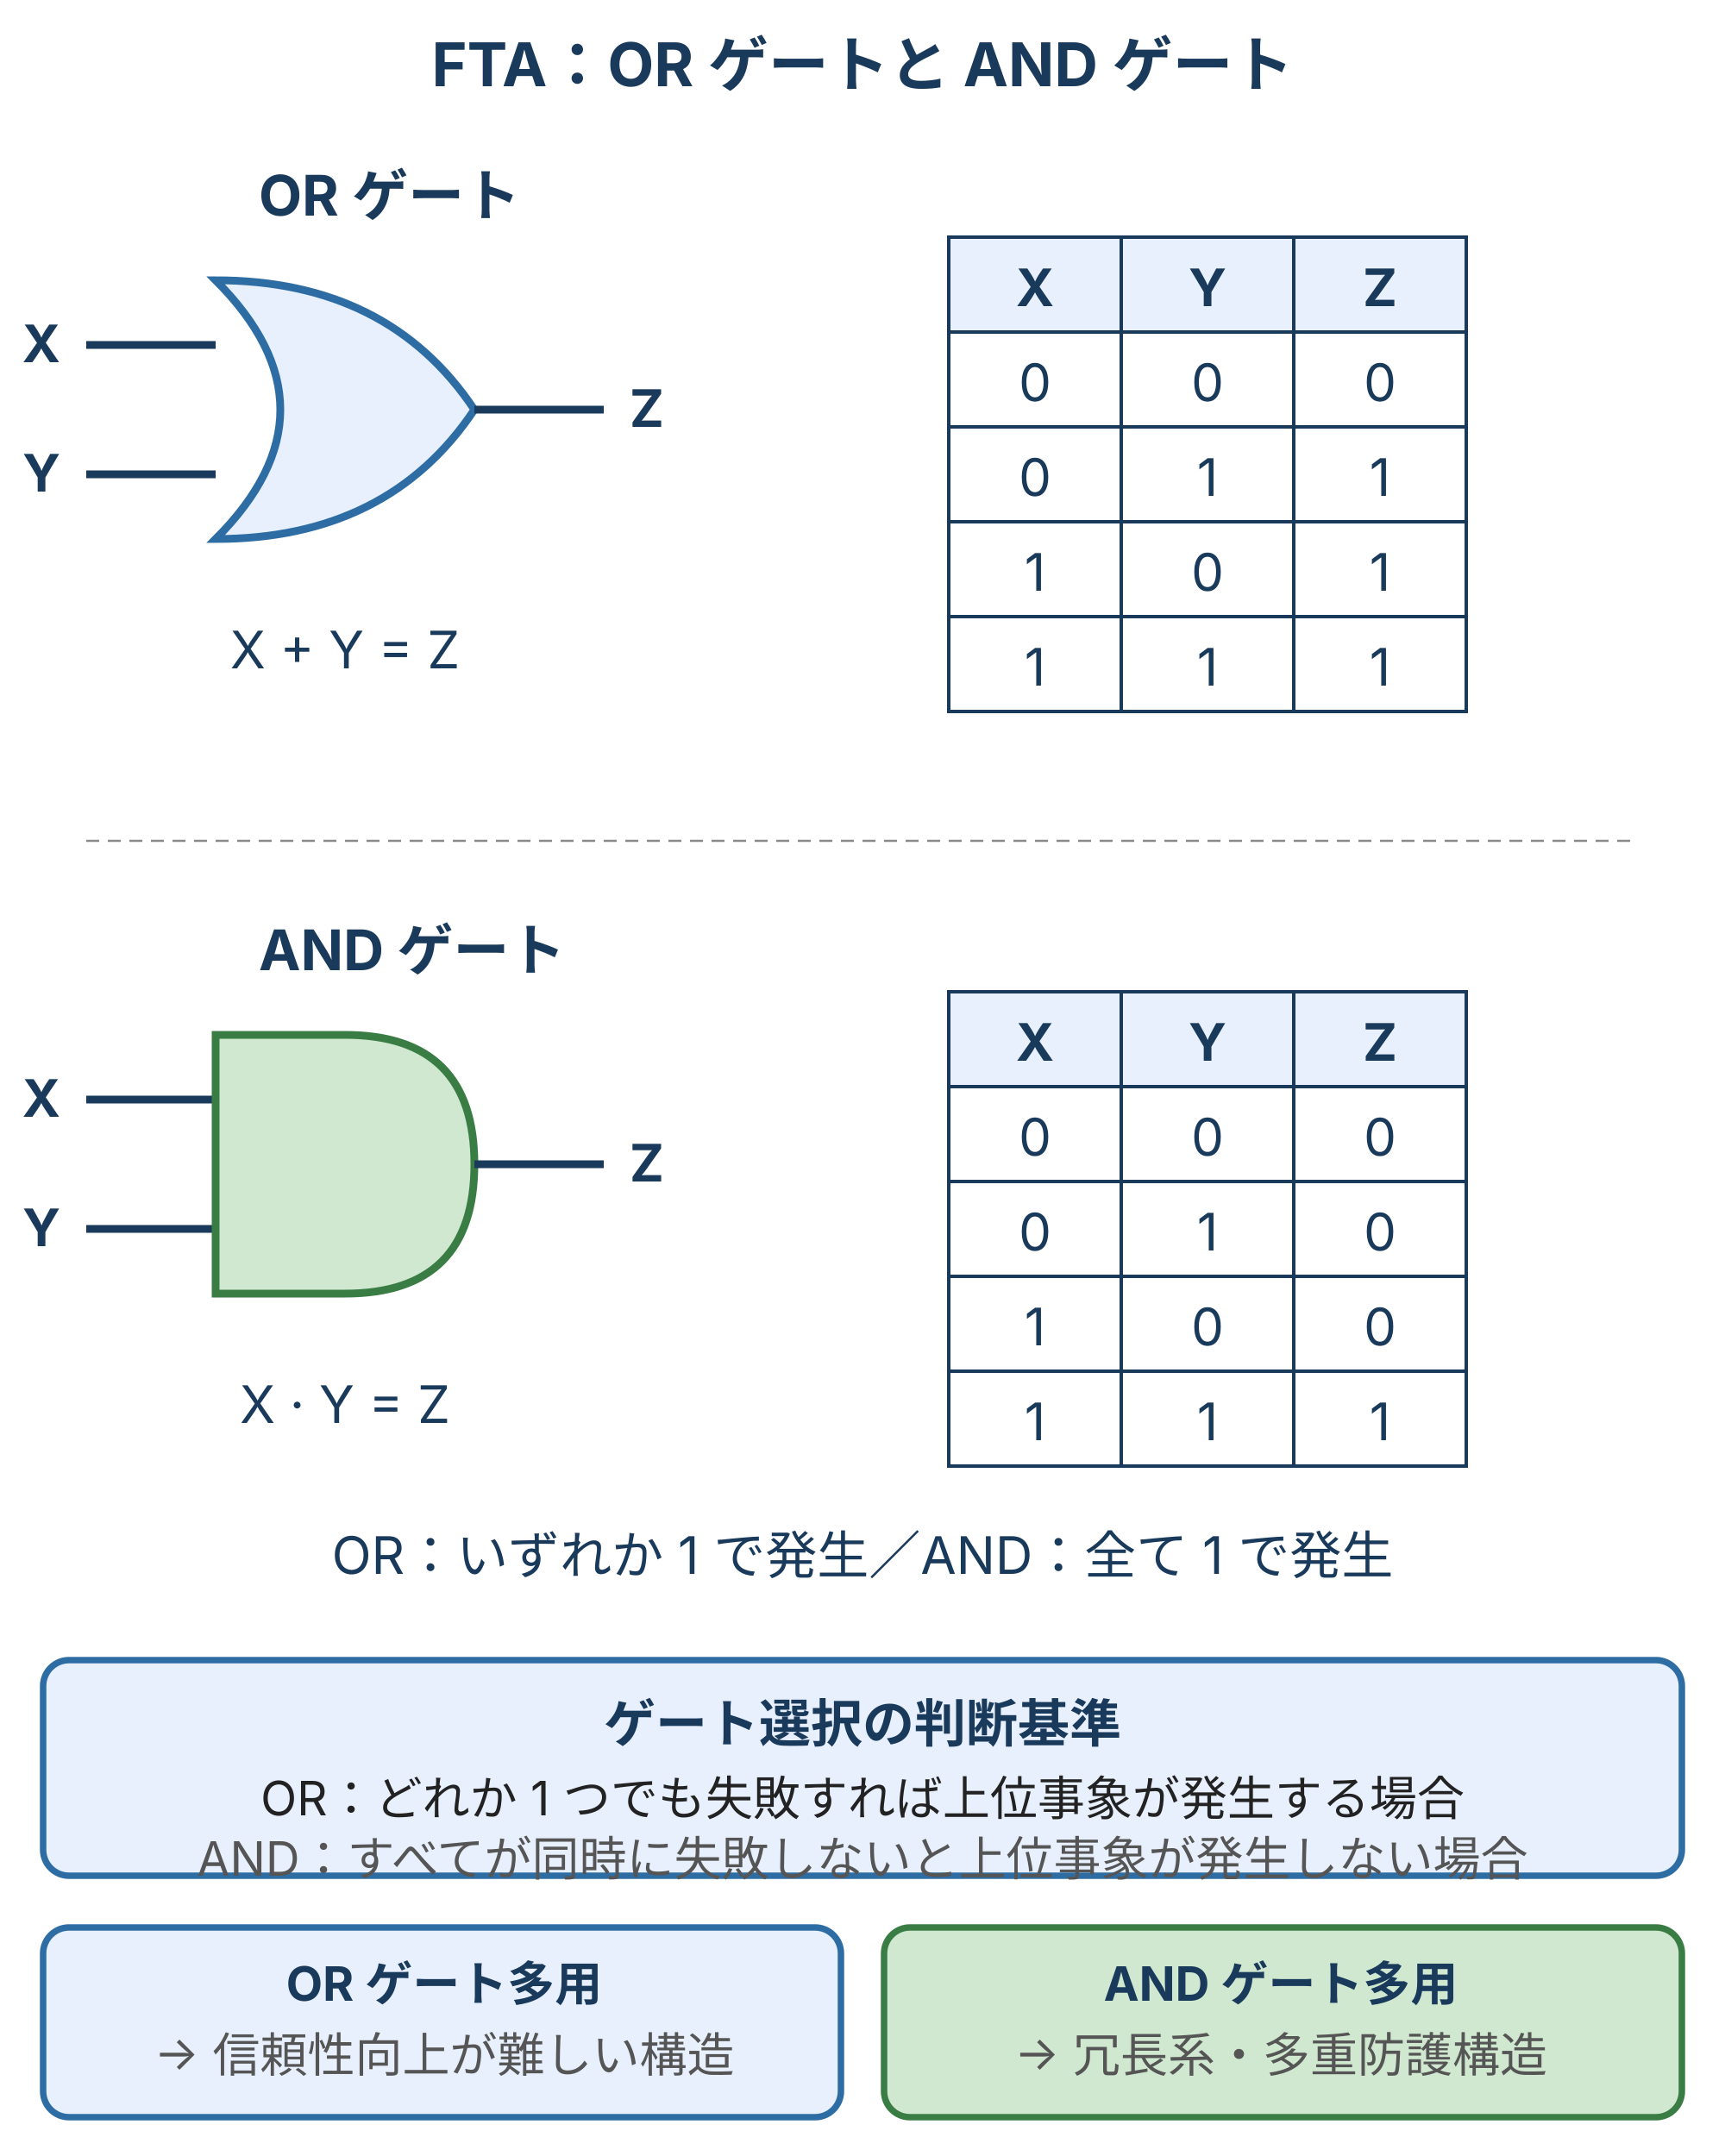
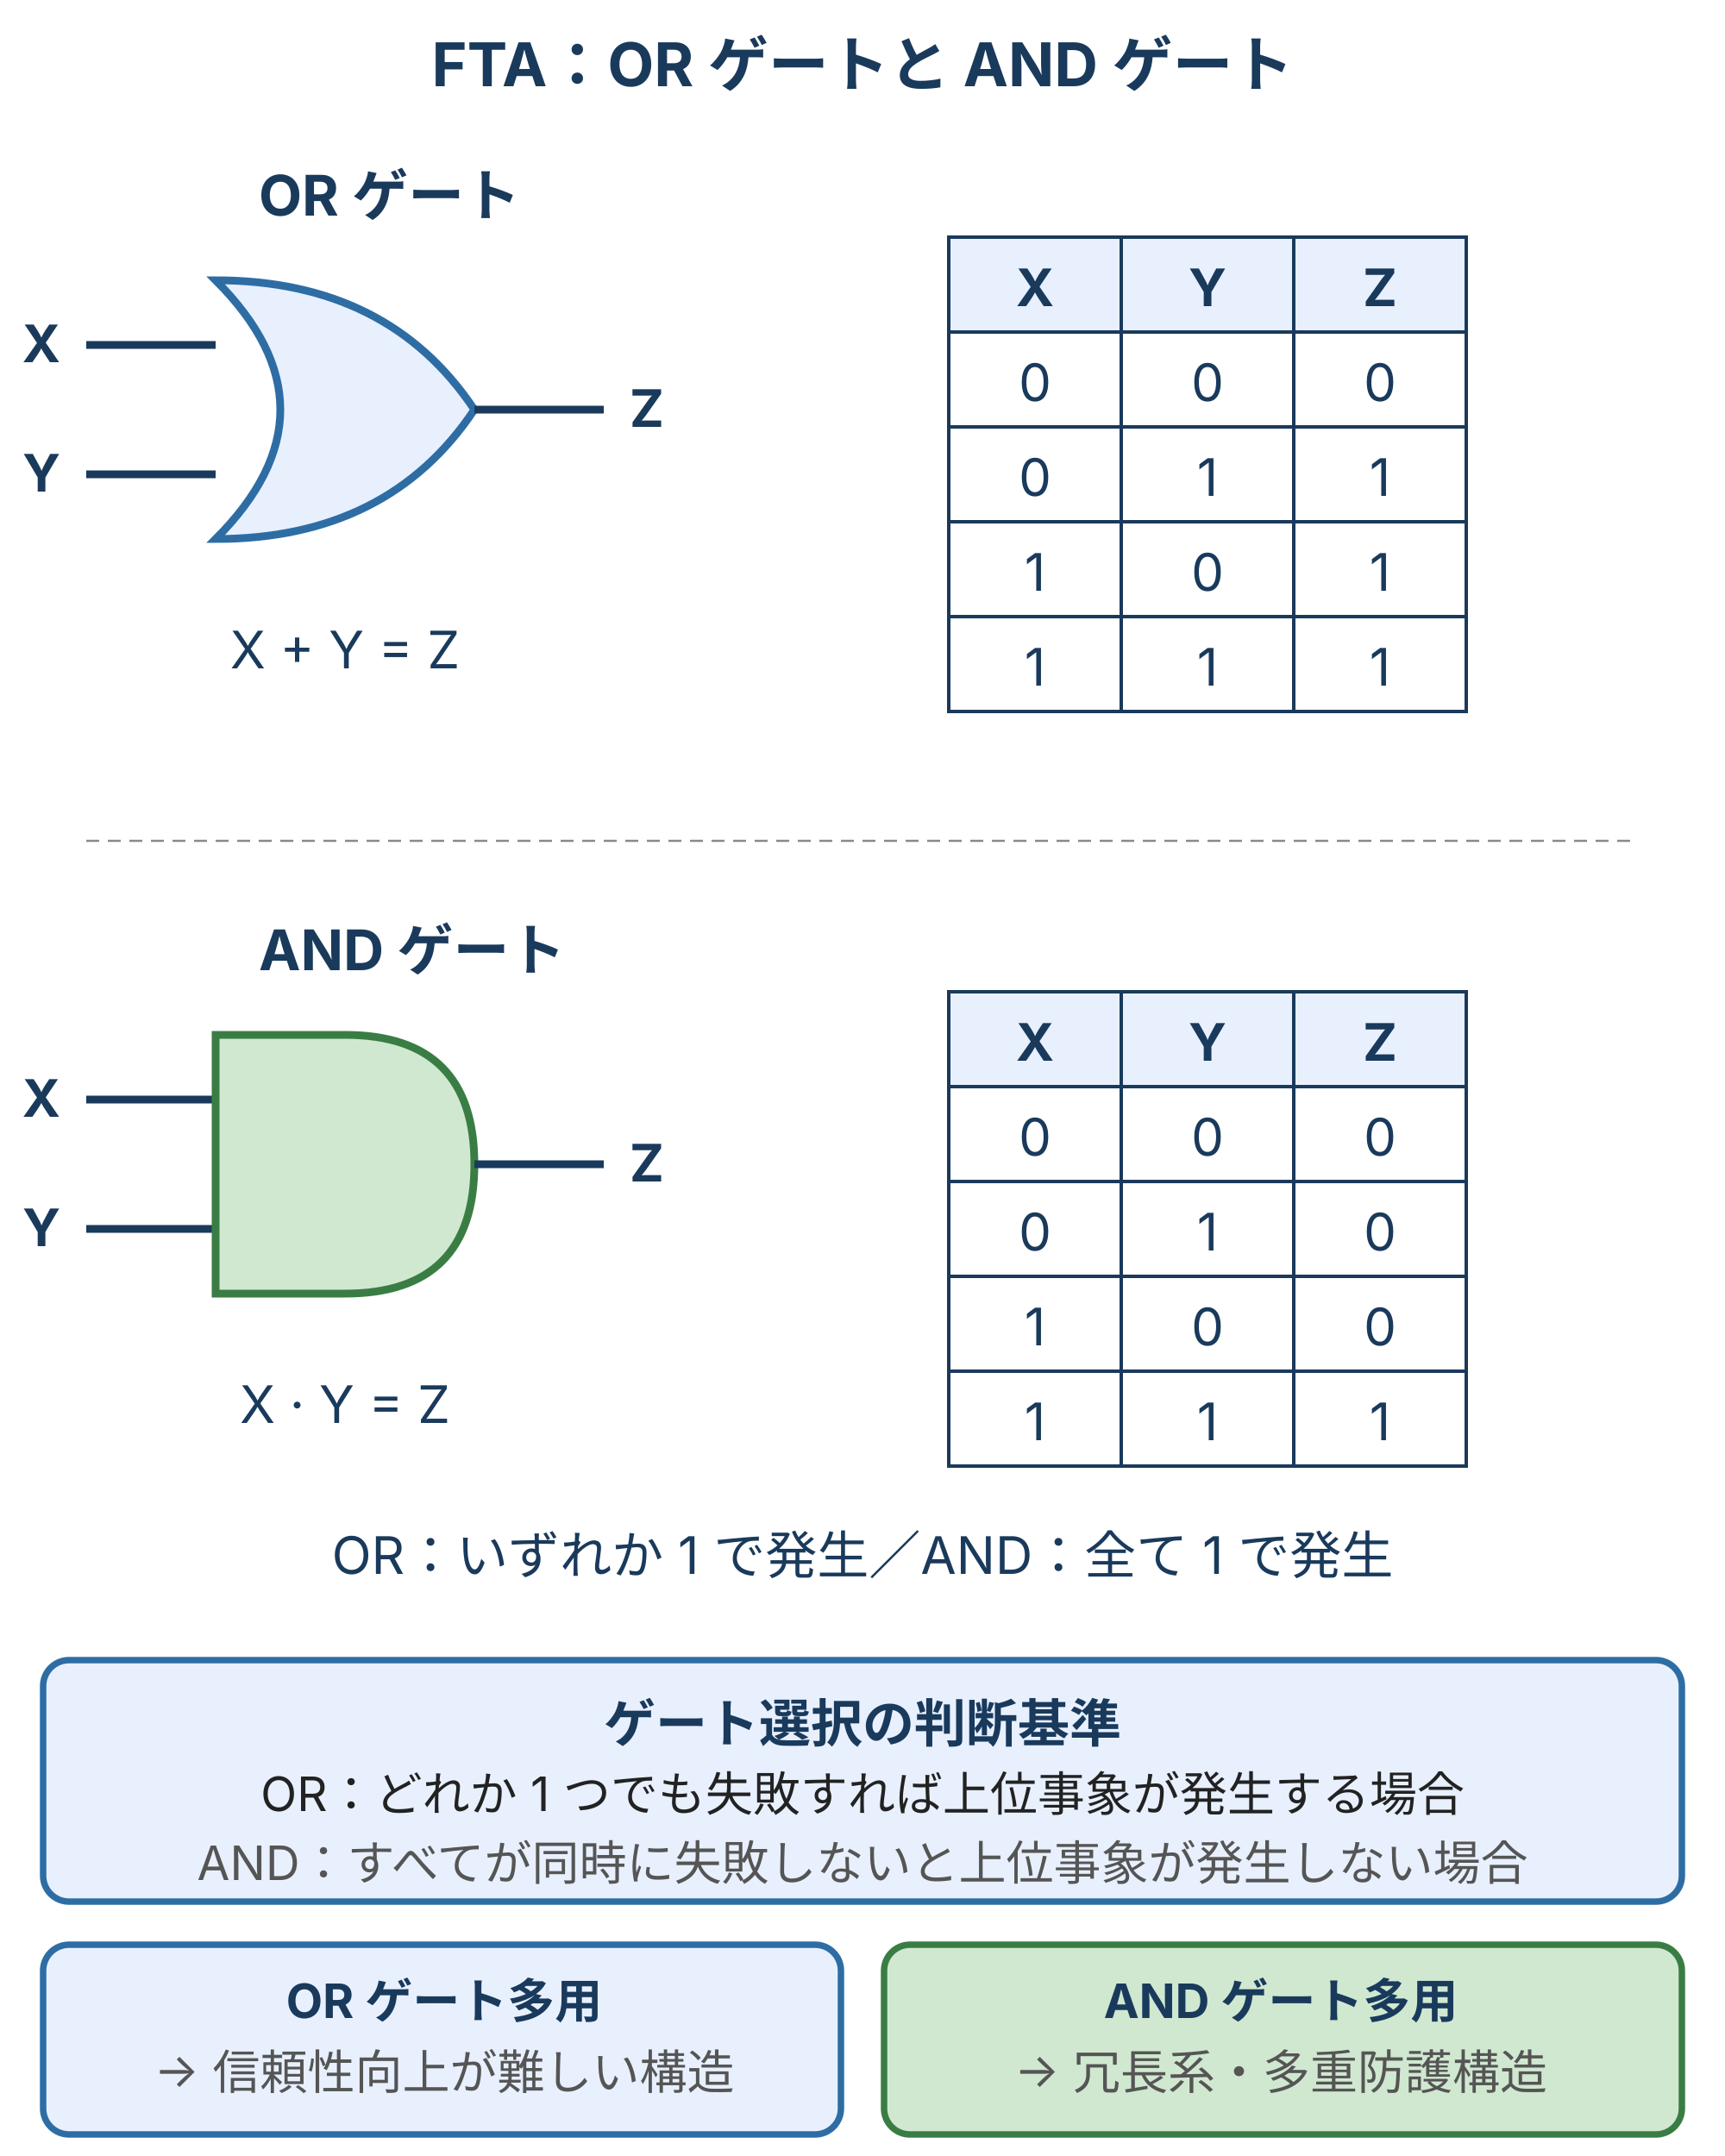
<svg xmlns="http://www.w3.org/2000/svg" width="400" height="500" viewBox="0 0 400 500" style="max-width:400px;width:100%" role="img" aria-label="FTA で用いる OR ゲートと AND ゲートの記号と真理値表。OR は X+Y=Z（X か Y のいずれかが 1 なら Z=1）、AND は X·Y=Z（X と Y の両方が 1 のとき Z=1）">
  <defs>
    <style>
      text { font-family: Inter, "Noto Sans JP", "Hiragino Kaku Gothic ProN", sans-serif; }
      .t-title { font-size: 14px; font-weight: bold; fill: #1a3a5c; }
      .t-section { font-size: 13px; font-weight: bold; fill: #1a3a5c; }
      .t-formula { font-size: 12px; fill: #1a3a5c; }
      .t-label { font-size: 12px; font-weight: bold; fill: #1a3a5c; }
      .t-th { font-size: 12px; font-weight: bold; fill: #1a3a5c; }
      .t-td { font-size: 12px; fill: #1a3a5c; }
      .gate-line { stroke: #1a3a5c; stroke-width: 1.8; fill: none; }
      .gate-or { fill: #e8f0fe; stroke: #2e6da4; stroke-width: 1.8; }
      .gate-and { fill: #d0e8d0; stroke: #3a7d44; stroke-width: 1.8; }
      .tbl { fill: none; stroke: #1a3a5c; stroke-width: 0.8; }
      .tbl-h { fill: #e8f0fe; stroke: #1a3a5c; stroke-width: 0.8; }
    </style>
  </defs>
  <text x="200" y="20" class="t-title" text-anchor="middle">FTA：OR ゲートと AND ゲート</text>
  <text x="60" y="50" class="t-section">OR ゲート</text>
  <line x1="20" y1="80" x2="50" y2="80" class="gate-line" />
  <line x1="20" y1="110" x2="50" y2="110" class="gate-line" />
  <path d="M50,65 Q80,95 50,125 Q90,125 110,95 Q90,65 50,65 Z" class="gate-or" />
  <line x1="110" y1="95" x2="140" y2="95" class="gate-line" />
  <text x="14" y="84" class="t-label" text-anchor="end">X</text>
  <text x="14" y="114" class="t-label" text-anchor="end">Y</text>
  <text x="146" y="99" class="t-label">Z</text>
  <text x="80" y="155" class="t-formula" text-anchor="middle">X + Y = Z</text>
  <rect x="220" y="55" width="40" height="22" class="tbl-h" />
  <rect x="260" y="55" width="40" height="22" class="tbl-h" />
  <rect x="300" y="55" width="40" height="22" class="tbl-h" />
  <text x="240" y="71" class="t-th" text-anchor="middle">X</text>
  <text x="280" y="71" class="t-th" text-anchor="middle">Y</text>
  <text x="320" y="71" class="t-th" text-anchor="middle">Z</text>
  <rect x="220" y="77" width="40" height="22" class="tbl" />
  <rect x="260" y="77" width="40" height="22" class="tbl" />
  <rect x="300" y="77" width="40" height="22" class="tbl" />
  <text x="240" y="93" class="t-td" text-anchor="middle">0</text>
  <text x="280" y="93" class="t-td" text-anchor="middle">0</text>
  <text x="320" y="93" class="t-td" text-anchor="middle">0</text>
  <rect x="220" y="99" width="40" height="22" class="tbl" />
  <rect x="260" y="99" width="40" height="22" class="tbl" />
  <rect x="300" y="99" width="40" height="22" class="tbl" />
  <text x="240" y="115" class="t-td" text-anchor="middle">0</text>
  <text x="280" y="115" class="t-td" text-anchor="middle">1</text>
  <text x="320" y="115" class="t-td" text-anchor="middle">1</text>
  <rect x="220" y="121" width="40" height="22" class="tbl" />
  <rect x="260" y="121" width="40" height="22" class="tbl" />
  <rect x="300" y="121" width="40" height="22" class="tbl" />
  <text x="240" y="137" class="t-td" text-anchor="middle">1</text>
  <text x="280" y="137" class="t-td" text-anchor="middle">0</text>
  <text x="320" y="137" class="t-td" text-anchor="middle">1</text>
  <rect x="220" y="143" width="40" height="22" class="tbl" />
  <rect x="260" y="143" width="40" height="22" class="tbl" />
  <rect x="300" y="143" width="40" height="22" class="tbl" />
  <text x="240" y="159" class="t-td" text-anchor="middle">1</text>
  <text x="280" y="159" class="t-td" text-anchor="middle">1</text>
  <text x="320" y="159" class="t-td" text-anchor="middle">1</text>
  <line x1="20" y1="195" x2="380" y2="195" stroke="#8a8a8a" stroke-width="0.5" stroke-dasharray="3,2" />
  <text x="60" y="225" class="t-section">AND ゲート</text>
  <line x1="20" y1="255" x2="50" y2="255" class="gate-line" />
  <line x1="20" y1="285" x2="50" y2="285" class="gate-line" />
  <path d="M50,240 L80,240 Q110,240 110,270 Q110,300 80,300 L50,300 Z" class="gate-and" />
  <line x1="110" y1="270" x2="140" y2="270" class="gate-line" />
  <text x="14" y="259" class="t-label" text-anchor="end">X</text>
  <text x="14" y="289" class="t-label" text-anchor="end">Y</text>
  <text x="146" y="274" class="t-label">Z</text>
  <text x="80" y="330" class="t-formula" text-anchor="middle">X · Y = Z</text>
  <rect x="220" y="230" width="40" height="22" class="tbl-h" />
  <rect x="260" y="230" width="40" height="22" class="tbl-h" />
  <rect x="300" y="230" width="40" height="22" class="tbl-h" />
  <text x="240" y="246" class="t-th" text-anchor="middle">X</text>
  <text x="280" y="246" class="t-th" text-anchor="middle">Y</text>
  <text x="320" y="246" class="t-th" text-anchor="middle">Z</text>
  <rect x="220" y="252" width="40" height="22" class="tbl" />
  <rect x="260" y="252" width="40" height="22" class="tbl" />
  <rect x="300" y="252" width="40" height="22" class="tbl" />
  <text x="240" y="268" class="t-td" text-anchor="middle">0</text>
  <text x="280" y="268" class="t-td" text-anchor="middle">0</text>
  <text x="320" y="268" class="t-td" text-anchor="middle">0</text>
  <rect x="220" y="274" width="40" height="22" class="tbl" />
  <rect x="260" y="274" width="40" height="22" class="tbl" />
  <rect x="300" y="274" width="40" height="22" class="tbl" />
  <text x="240" y="290" class="t-td" text-anchor="middle">0</text>
  <text x="280" y="290" class="t-td" text-anchor="middle">1</text>
  <text x="320" y="290" class="t-td" text-anchor="middle">0</text>
  <rect x="220" y="296" width="40" height="22" class="tbl" />
  <rect x="260" y="296" width="40" height="22" class="tbl" />
  <rect x="300" y="296" width="40" height="22" class="tbl" />
  <text x="240" y="312" class="t-td" text-anchor="middle">1</text>
  <text x="280" y="312" class="t-td" text-anchor="middle">0</text>
  <text x="320" y="312" class="t-td" text-anchor="middle">0</text>
  <rect x="220" y="318" width="40" height="22" class="tbl" />
  <rect x="260" y="318" width="40" height="22" class="tbl" />
  <rect x="300" y="318" width="40" height="22" class="tbl" />
  <text x="240" y="334" class="t-td" text-anchor="middle">1</text>
  <text x="280" y="334" class="t-td" text-anchor="middle">1</text>
  <text x="320" y="334" class="t-td" text-anchor="middle">1</text>
  <text x="200" y="365" class="t-formula" text-anchor="middle" fill="#555">OR：いずれか 1 で発生／AND：全て 1 で発生</text>
-   <rect x="10" y="385" width="380" height="50" fill="#e8f0fe" stroke="#2e6da4" stroke-width="1.5" rx="6" />
+   <rect x="10" y="385" width="380" height="56" fill="#e8f0fe" stroke="#2e6da4" stroke-width="1.5" rx="6" />
  <text x="200" y="404" text-anchor="middle" font-size="12" fill="#1a3a5c" font-weight="bold" font-family="Inter, sans-serif">ゲート選択の判断基準</text>
-   <text x="200" y="421" text-anchor="middle" font-size="11" fill="#222" font-family="Inter, sans-serif">OR：どれか 1 つでも失敗すれば上位事象が発生する場合</text>
-   <text x="200" y="435" text-anchor="middle" font-size="11" fill="#555" font-family="Inter, sans-serif">AND：すべてが同時に失敗しないと上位事象が発生しない場合</text>
-   <rect x="10" y="447" width="185" height="44" fill="#e8f0fe" stroke="#2e6da4" stroke-width="1.5" rx="6" />
-   <text x="103" y="464" text-anchor="middle" font-size="11" fill="#1a3a5c" font-weight="bold" font-family="Inter, sans-serif">OR ゲート多用</text>
-   <text x="103" y="480" text-anchor="middle" font-size="11" fill="#555" font-family="Inter, sans-serif">→ 信頼性向上が難しい構造</text>
-   <rect x="205" y="447" width="185" height="44" fill="#d0e8d0" stroke="#3a7d44" stroke-width="1.5" rx="6" />
-   <text x="297" y="464" text-anchor="middle" font-size="11" fill="#1a3a5c" font-weight="bold" font-family="Inter, sans-serif">AND ゲート多用</text>
-   <text x="297" y="480" text-anchor="middle" font-size="11" fill="#555" font-family="Inter, sans-serif">→ 冗長系・多重防護構造</text>
+   <text x="200" y="420" text-anchor="middle" font-size="11" fill="#222" font-family="Inter, sans-serif">OR：どれか 1 つでも失敗すれば上位事象が発生する場合</text>
+   <text x="200" y="436" text-anchor="middle" font-size="11" fill="#555" font-family="Inter, sans-serif">AND：すべてが同時に失敗しないと上位事象が発生しない場合</text>
+   <rect x="10" y="451" width="185" height="44" fill="#e8f0fe" stroke="#2e6da4" stroke-width="1.5" rx="6" />
+   <text x="103" y="468" text-anchor="middle" font-size="11" fill="#1a3a5c" font-weight="bold" font-family="Inter, sans-serif">OR ゲート多用</text>
+   <text x="103" y="484" text-anchor="middle" font-size="11" fill="#555" font-family="Inter, sans-serif">→ 信頼性向上が難しい構造</text>
+   <rect x="205" y="451" width="185" height="44" fill="#d0e8d0" stroke="#3a7d44" stroke-width="1.5" rx="6" />
+   <text x="297" y="468" text-anchor="middle" font-size="11" fill="#1a3a5c" font-weight="bold" font-family="Inter, sans-serif">AND ゲート多用</text>
+   <text x="297" y="484" text-anchor="middle" font-size="11" fill="#555" font-family="Inter, sans-serif">→ 冗長系・多重防護構造</text>
</svg>
